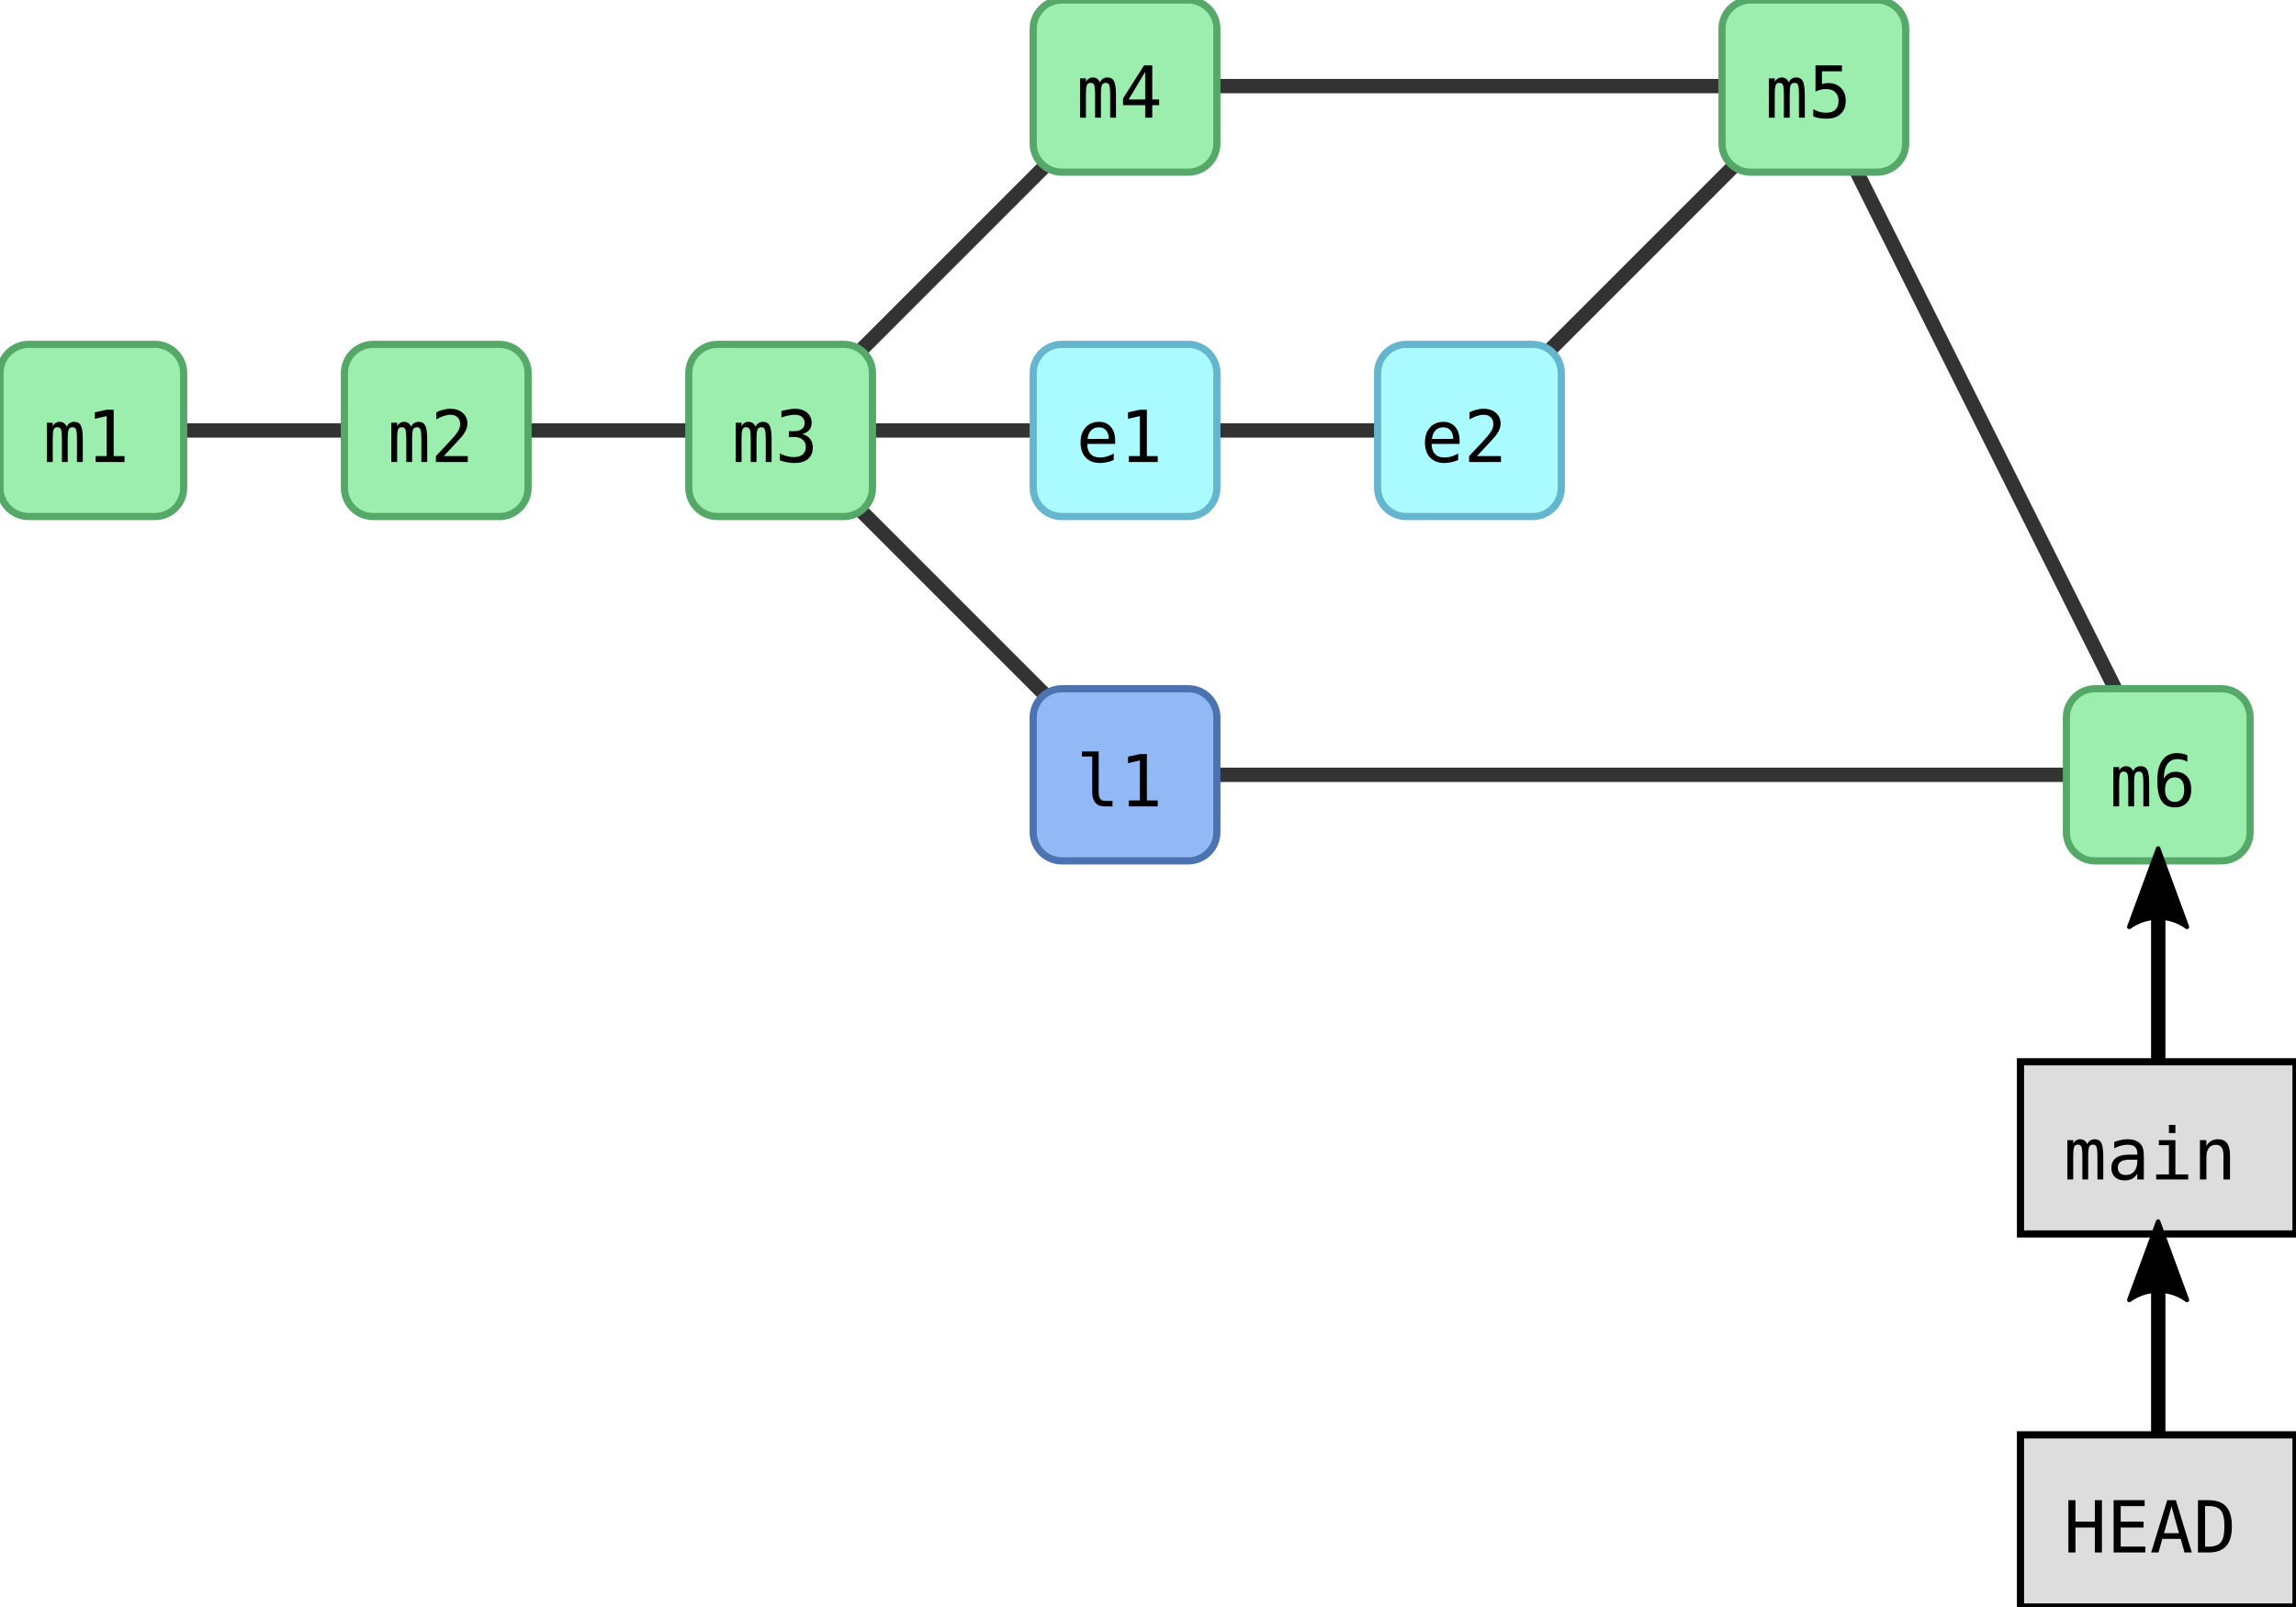
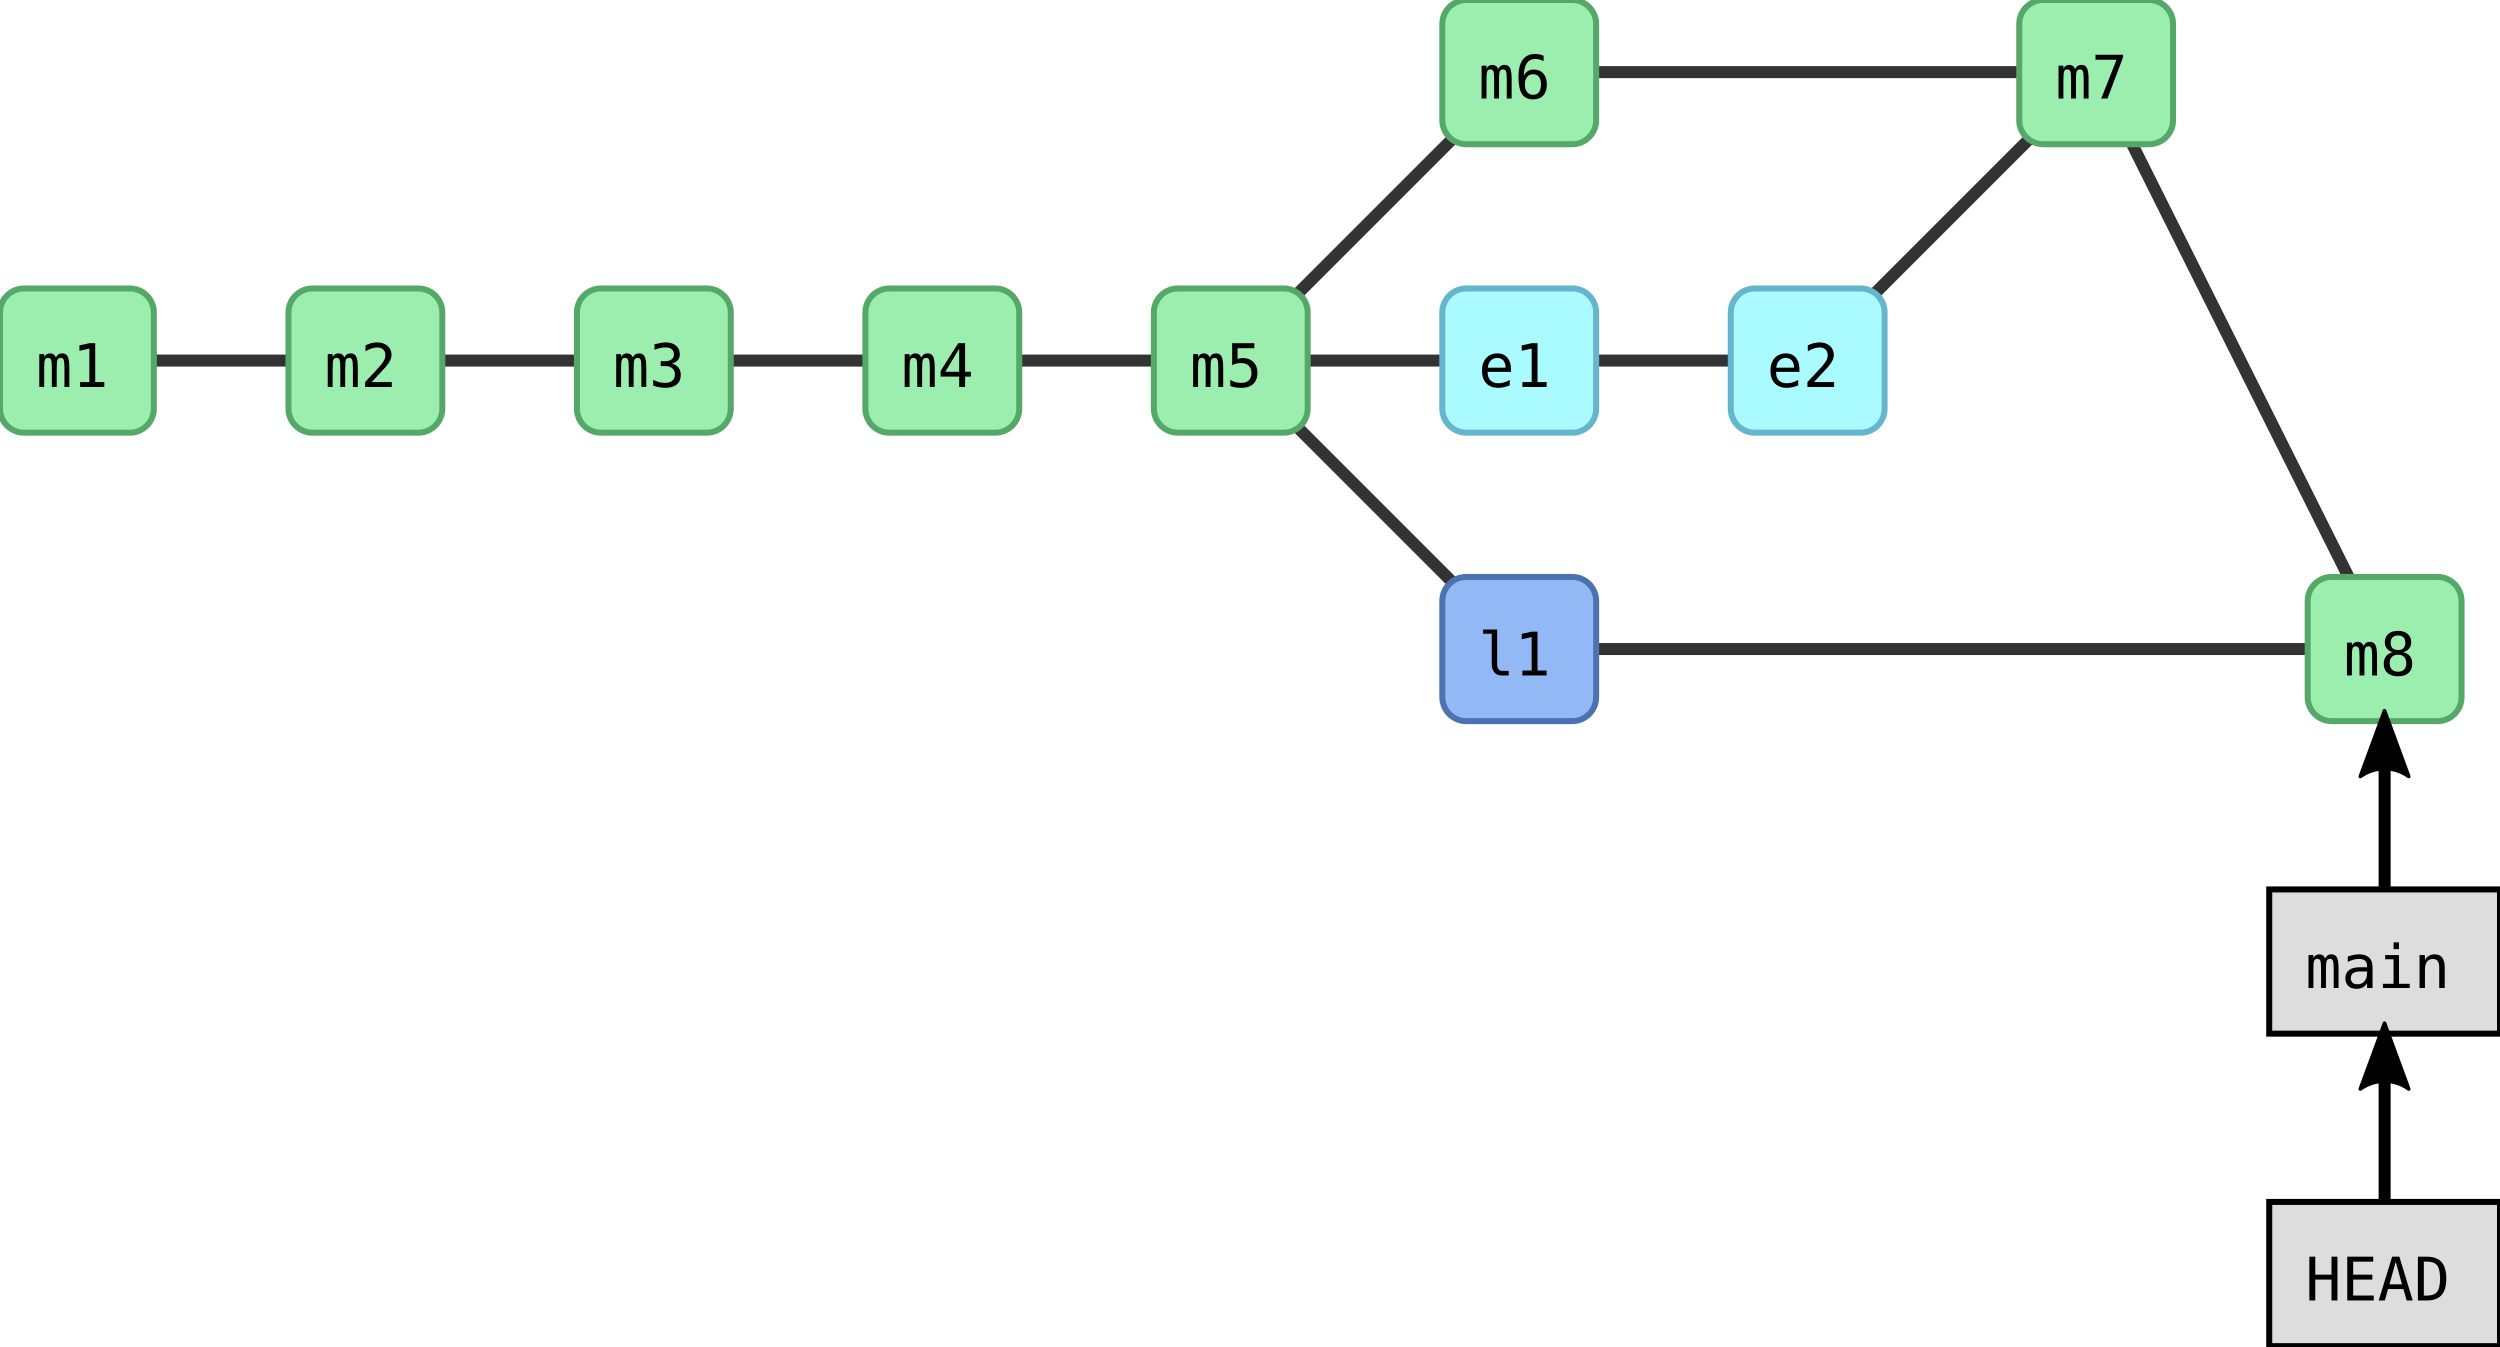
- <svg xmlns="http://www.w3.org/2000/svg" width="400.0" height="280.0" id="svg2" version="1.1">
+ <svg xmlns="http://www.w3.org/2000/svg" width="520.0" height="280.0" id="svg2" version="1.1">
  <defs id="defs4">
    <marker orient="auto" refY="0.0" refX="0.0" id="fullmarker" style="overflow:visible;">
      <path style="opacity:1.0;fill:#000000;stroke:#000000;fill-rule:evenodd;stroke-width:0.625;stroke-linejoin:round;" d="M 8.719,4.034 L -2.207,0.016 L 8.719,-4.002 C 6.973,-1.63 6.983,1.616 8.719,4.034 z " transform="scale(0.5) rotate(180) translate(0,0)" />
    </marker>
    <marker orient="auto" refY="0.0" refX="0.0" id="ghostmarker" style="overflow:visible;">
      <path style="opacity:0.2;fill:#000000;stroke:#000000;fill-rule:evenodd;stroke-width:0.625;stroke-linejoin:round;" d="M 8.719,4.034 L -2.207,0.016 L 8.719,-4.002 C 6.973,-1.63 6.983,1.616 8.719,4.034 z " transform="scale(0.5) rotate(180) translate(0,0)" />
    </marker>
  </defs>
  <g transform="translate(-0.0,60.0) rotate(0)" id="layer1">
-     <line x1="196.0" y1="-45.0" x2="316.0" y2="-45.0" style="stroke:#000000;                         stroke-width:2.5;                         stroke-opacity:0.8" />
-     <line x1="316.0" y1="-45.0" x2="376.0" y2="75.0" style="stroke:#000000;                         stroke-width:2.5;                         stroke-opacity:0.8" />
-     <line x1="196.0" y1="75.0" x2="376.0" y2="75.0" style="stroke:#000000;                         stroke-width:2.5;                         stroke-opacity:0.8" />
+     <line x1="376.0" y1="15.0" x2="436.0" y2="-45.0" style="stroke:#000000;                         stroke-width:2.5;                         stroke-opacity:0.8" />
+     <line x1="436.0" y1="-45.0" x2="496.0" y2="75.0" style="stroke:#000000;                         stroke-width:2.5;                         stroke-opacity:0.8" />
+     <line x1="316.0" y1="-45.0" x2="436.0" y2="-45.0" style="stroke:#000000;                         stroke-width:2.5;                         stroke-opacity:0.8" />
+     <line x1="16.0" y1="15.0" x2="76.0" y2="15.0" style="stroke:#000000;                         stroke-width:2.5;                         stroke-opacity:0.8" />
+     <line x1="76.0" y1="15.0" x2="136.0" y2="15.0" style="stroke:#000000;                         stroke-width:2.5;                         stroke-opacity:0.8" />
+     <line x1="316.0" y1="15.0" x2="376.0" y2="15.0" style="stroke:#000000;                         stroke-width:2.5;                         stroke-opacity:0.8" />
+     <line x1="136.0" y1="15.0" x2="196.0" y2="15.0" style="stroke:#000000;                         stroke-width:2.5;                         stroke-opacity:0.8" />
+     <line x1="256.0" y1="15.0" x2="316.0" y2="15.0" style="stroke:#000000;                         stroke-width:2.5;                         stroke-opacity:0.8" />
    <line x1="256.0" y1="15.0" x2="316.0" y2="-45.0" style="stroke:#000000;                         stroke-width:2.5;                         stroke-opacity:0.8" />
-     <line x1="76.0" y1="15.0" x2="136.0" y2="15.0" style="stroke:#000000;                         stroke-width:2.5;                         stroke-opacity:0.8" />
-     <line x1="136.0" y1="15.0" x2="196.0" y2="15.0" style="stroke:#000000;                         stroke-width:2.5;                         stroke-opacity:0.8" />
-     <line x1="136.0" y1="15.0" x2="196.0" y2="-45.0" style="stroke:#000000;                         stroke-width:2.5;                         stroke-opacity:0.8" />
-     <line x1="136.0" y1="15.0" x2="196.0" y2="75.0" style="stroke:#000000;                         stroke-width:2.5;                         stroke-opacity:0.8" />
+     <line x1="256.0" y1="15.0" x2="316.0" y2="75.0" style="stroke:#000000;                         stroke-width:2.5;                         stroke-opacity:0.8" />
+     <line x1="316.0" y1="75.0" x2="496.0" y2="75.0" style="stroke:#000000;                         stroke-width:2.5;                         stroke-opacity:0.8" />
    <line x1="196.0" y1="15.0" x2="256.0" y2="15.0" style="stroke:#000000;                         stroke-width:2.5;                         stroke-opacity:0.8" />
-     <line x1="16.0" y1="15.0" x2="76.0" y2="15.0" style="stroke:#000000;                         stroke-width:2.5;                         stroke-opacity:0.8" />
-     <rect style="fill:#9beeae;                         stroke:#55A868;                         stroke-width:1.25;                         stroke-miterlimit:4;                         stroke-opacity:1.0;                         stroke-dasharray:none" width="32.0" height="30.0" x="180.0" y="-60.0" ry="5.0" />
-     <text style="font-size:12.5px;                         font-style:normal;                         font-weight:normal;                         line-height:125%%;                         letter-spacing:0px;                         word-spacing:0px;                         fill:#000000;                         fill-opacity:1.0;                         stroke:none;                         font-family:DejaVu Sans Mono" x="187.5" y="-39.5">m4</text>
+     <rect style="fill:#aafbff;                         stroke:#64B5CD;                         stroke-width:1.25;                         stroke-miterlimit:4;                         stroke-opacity:1.0;                         stroke-dasharray:none" width="32.0" height="30.0" x="360.0" y="0.0" ry="5.0" />
+     <text style="font-size:12.5px;                         font-style:normal;                         font-weight:normal;                         line-height:125%%;                         letter-spacing:0px;                         word-spacing:0px;                         fill:#000000;                         fill-opacity:1.0;                         stroke:none;                         font-family:DejaVu Sans Mono" x="367.5" y="20.5">e2</text>
+     <rect style="fill:#9beeae;                         stroke:#55A868;                         stroke-width:1.25;                         stroke-miterlimit:4;                         stroke-opacity:1.0;                         stroke-dasharray:none" width="32.0" height="30.0" x="420.0" y="-60.0" ry="5.0" />
+     <text style="font-size:12.5px;                         font-style:normal;                         font-weight:normal;                         line-height:125%%;                         letter-spacing:0px;                         word-spacing:0px;                         fill:#000000;                         fill-opacity:1.0;                         stroke:none;                         font-family:DejaVu Sans Mono" x="427.5" y="-39.5">m7</text>
+     <rect style="fill:#9beeae;                         stroke:#55A868;                         stroke-width:1.25;                         stroke-miterlimit:4;                         stroke-opacity:1.0;                         stroke-dasharray:none" width="32.0" height="30.0" x="480.0" y="60.0" ry="5.0" />
+     <text style="font-size:12.5px;                         font-style:normal;                         font-weight:normal;                         line-height:125%%;                         letter-spacing:0px;                         word-spacing:0px;                         fill:#000000;                         fill-opacity:1.0;                         stroke:none;                         font-family:DejaVu Sans Mono" x="487.5" y="80.5">m8</text>
    <rect style="fill:#9beeae;                         stroke:#55A868;                         stroke-width:1.25;                         stroke-miterlimit:4;                         stroke-opacity:1.0;                         stroke-dasharray:none" width="32.0" height="30.0" x="300.0" y="-60.0" ry="5.0" />
-     <text style="font-size:12.5px;                         font-style:normal;                         font-weight:normal;                         line-height:125%%;                         letter-spacing:0px;                         word-spacing:0px;                         fill:#000000;                         fill-opacity:1.0;                         stroke:none;                         font-family:DejaVu Sans Mono" x="307.5" y="-39.5">m5</text>
-     <rect style="fill:#92b8f6;                         stroke:#4C72B0;                         stroke-width:1.25;                         stroke-miterlimit:4;                         stroke-opacity:1.0;                         stroke-dasharray:none" width="32.0" height="30.0" x="180.0" y="60.0" ry="5.0" />
-     <text style="font-size:12.5px;                         font-style:normal;                         font-weight:normal;                         line-height:125%%;                         letter-spacing:0px;                         word-spacing:0px;                         fill:#000000;                         fill-opacity:1.0;                         stroke:none;                         font-family:DejaVu Sans Mono" x="187.5" y="80.5">l1</text>
-     <rect style="fill:#9beeae;                         stroke:#55A868;                         stroke-width:1.25;                         stroke-miterlimit:4;                         stroke-opacity:1.0;                         stroke-dasharray:none" width="32.0" height="30.0" x="360.0" y="60.0" ry="5.0" />
-     <text style="font-size:12.5px;                         font-style:normal;                         font-weight:normal;                         line-height:125%%;                         letter-spacing:0px;                         word-spacing:0px;                         fill:#000000;                         fill-opacity:1.0;                         stroke:none;                         font-family:DejaVu Sans Mono" x="367.5" y="80.5">m6</text>
-     <rect style="fill:#aafbff;                         stroke:#64B5CD;                         stroke-width:1.25;                         stroke-miterlimit:4;                         stroke-opacity:1.0;                         stroke-dasharray:none" width="32.0" height="30.0" x="240.0" y="0.0" ry="5.0" />
-     <text style="font-size:12.5px;                         font-style:normal;                         font-weight:normal;                         line-height:125%%;                         letter-spacing:0px;                         word-spacing:0px;                         fill:#000000;                         fill-opacity:1.0;                         stroke:none;                         font-family:DejaVu Sans Mono" x="247.5" y="20.5">e2</text>
+     <text style="font-size:12.5px;                         font-style:normal;                         font-weight:normal;                         line-height:125%%;                         letter-spacing:0px;                         word-spacing:0px;                         fill:#000000;                         fill-opacity:1.0;                         stroke:none;                         font-family:DejaVu Sans Mono" x="307.5" y="-39.5">m6</text>
+     <rect style="fill:#9beeae;                         stroke:#55A868;                         stroke-width:1.25;                         stroke-miterlimit:4;                         stroke-opacity:1.0;                         stroke-dasharray:none" width="32.0" height="30.0" x="0.0" y="0.0" ry="5.0" />
+     <text style="font-size:12.5px;                         font-style:normal;                         font-weight:normal;                         line-height:125%%;                         letter-spacing:0px;                         word-spacing:0px;                         fill:#000000;                         fill-opacity:1.0;                         stroke:none;                         font-family:DejaVu Sans Mono" x="7.5" y="20.5">m1</text>
    <rect style="fill:#9beeae;                         stroke:#55A868;                         stroke-width:1.25;                         stroke-miterlimit:4;                         stroke-opacity:1.0;                         stroke-dasharray:none" width="32.0" height="30.0" x="60.0" y="0.0" ry="5.0" />
    <text style="font-size:12.5px;                         font-style:normal;                         font-weight:normal;                         line-height:125%%;                         letter-spacing:0px;                         word-spacing:0px;                         fill:#000000;                         fill-opacity:1.0;                         stroke:none;                         font-family:DejaVu Sans Mono" x="67.5" y="20.5">m2</text>
+     <rect style="fill:#aafbff;                         stroke:#64B5CD;                         stroke-width:1.25;                         stroke-miterlimit:4;                         stroke-opacity:1.0;                         stroke-dasharray:none" width="32.0" height="30.0" x="300.0" y="0.0" ry="5.0" />
+     <text style="font-size:12.5px;                         font-style:normal;                         font-weight:normal;                         line-height:125%%;                         letter-spacing:0px;                         word-spacing:0px;                         fill:#000000;                         fill-opacity:1.0;                         stroke:none;                         font-family:DejaVu Sans Mono" x="307.5" y="20.5">e1</text>
    <rect style="fill:#9beeae;                         stroke:#55A868;                         stroke-width:1.25;                         stroke-miterlimit:4;                         stroke-opacity:1.0;                         stroke-dasharray:none" width="32.0" height="30.0" x="120.0" y="0.0" ry="5.0" />
    <text style="font-size:12.5px;                         font-style:normal;                         font-weight:normal;                         line-height:125%%;                         letter-spacing:0px;                         word-spacing:0px;                         fill:#000000;                         fill-opacity:1.0;                         stroke:none;                         font-family:DejaVu Sans Mono" x="127.5" y="20.5">m3</text>
-     <rect style="fill:#aafbff;                         stroke:#64B5CD;                         stroke-width:1.25;                         stroke-miterlimit:4;                         stroke-opacity:1.0;                         stroke-dasharray:none" width="32.0" height="30.0" x="180.0" y="0.0" ry="5.0" />
-     <text style="font-size:12.5px;                         font-style:normal;                         font-weight:normal;                         line-height:125%%;                         letter-spacing:0px;                         word-spacing:0px;                         fill:#000000;                         fill-opacity:1.0;                         stroke:none;                         font-family:DejaVu Sans Mono" x="187.5" y="20.5">e1</text>
-     <rect style="fill:#9beeae;                         stroke:#55A868;                         stroke-width:1.25;                         stroke-miterlimit:4;                         stroke-opacity:1.0;                         stroke-dasharray:none" width="32.0" height="30.0" x="0.0" y="0.0" ry="5.0" />
-     <text style="font-size:12.5px;                         font-style:normal;                         font-weight:normal;                         line-height:125%%;                         letter-spacing:0px;                         word-spacing:0px;                         fill:#000000;                         fill-opacity:1.0;                         stroke:none;                         font-family:DejaVu Sans Mono" x="7.5" y="20.5">m1</text>
-     <path style="fill:none;                  stroke:#000000;                  stroke-width:2.5;                  stroke-linecap:butt;                  stroke-linejoin:miter;                  stroke-opacity:1.0;                  marker-end:url(#fullmarker);                  stroke-miterlimit:4;                  stroke-dasharray:none" d="M 376.0,140.0 376.0,90.6" />
-     <rect style="fill:#dddddd;                         stroke:#000000;                         stroke-width:1.25;                         stroke-miterlimit:4;                         stroke-opacity:1.0;                         stroke-dasharray:none" width="48.0" height="30.0" x="352.0" y="125.0" ry="0.0" />
-     <text style="font-size:12.5px;                         font-style:normal;                         font-weight:normal;                         line-height:125%%;                         letter-spacing:0px;                         word-spacing:0px;                         fill:#000000;                         fill-opacity:1.0;                         stroke:none;                         font-family:DejaVu Sans Mono" x="359.5" y="145.5">main</text>
-     <path style="fill:none;                  stroke:#000000;                  stroke-width:2.5;                  stroke-linecap:butt;                  stroke-linejoin:miter;                  stroke-opacity:1.0;                  marker-end:url(#fullmarker);                  stroke-miterlimit:4;                  stroke-dasharray:none" d="M 376.0,205.0 376.0,155.6" />
-     <rect style="fill:#dddddd;                         stroke:#000000;                         stroke-width:1.25;                         stroke-miterlimit:4;                         stroke-opacity:1.0;                         stroke-dasharray:none" width="48.0" height="30.0" x="352.0" y="190.0" ry="0.0" />
-     <text style="font-size:12.5px;                         font-style:normal;                         font-weight:normal;                         line-height:125%%;                         letter-spacing:0px;                         word-spacing:0px;                         fill:#000000;                         fill-opacity:1.0;                         stroke:none;                         font-family:DejaVu Sans Mono" x="359.5" y="210.5">HEAD</text>
+     <rect style="fill:#9beeae;                         stroke:#55A868;                         stroke-width:1.25;                         stroke-miterlimit:4;                         stroke-opacity:1.0;                         stroke-dasharray:none" width="32.0" height="30.0" x="240.0" y="0.0" ry="5.0" />
+     <text style="font-size:12.5px;                         font-style:normal;                         font-weight:normal;                         line-height:125%%;                         letter-spacing:0px;                         word-spacing:0px;                         fill:#000000;                         fill-opacity:1.0;                         stroke:none;                         font-family:DejaVu Sans Mono" x="247.5" y="20.5">m5</text>
+     <rect style="fill:#92b8f6;                         stroke:#4C72B0;                         stroke-width:1.25;                         stroke-miterlimit:4;                         stroke-opacity:1.0;                         stroke-dasharray:none" width="32.0" height="30.0" x="300.0" y="60.0" ry="5.0" />
+     <text style="font-size:12.5px;                         font-style:normal;                         font-weight:normal;                         line-height:125%%;                         letter-spacing:0px;                         word-spacing:0px;                         fill:#000000;                         fill-opacity:1.0;                         stroke:none;                         font-family:DejaVu Sans Mono" x="307.5" y="80.5">l1</text>
+     <rect style="fill:#9beeae;                         stroke:#55A868;                         stroke-width:1.25;                         stroke-miterlimit:4;                         stroke-opacity:1.0;                         stroke-dasharray:none" width="32.0" height="30.0" x="180.0" y="0.0" ry="5.0" />
+     <text style="font-size:12.5px;                         font-style:normal;                         font-weight:normal;                         line-height:125%%;                         letter-spacing:0px;                         word-spacing:0px;                         fill:#000000;                         fill-opacity:1.0;                         stroke:none;                         font-family:DejaVu Sans Mono" x="187.5" y="20.5">m4</text>
+     <path style="fill:none;                  stroke:#000000;                  stroke-width:2.5;                  stroke-linecap:butt;                  stroke-linejoin:miter;                  stroke-opacity:1.0;                  marker-end:url(#fullmarker);                  stroke-miterlimit:4;                  stroke-dasharray:none" d="M 496.0,140.0 496.0,90.6" />
+     <rect style="fill:#dddddd;                         stroke:#000000;                         stroke-width:1.25;                         stroke-miterlimit:4;                         stroke-opacity:1.0;                         stroke-dasharray:none" width="48.0" height="30.0" x="472.0" y="125.0" ry="0.0" />
+     <text style="font-size:12.5px;                         font-style:normal;                         font-weight:normal;                         line-height:125%%;                         letter-spacing:0px;                         word-spacing:0px;                         fill:#000000;                         fill-opacity:1.0;                         stroke:none;                         font-family:DejaVu Sans Mono" x="479.5" y="145.5">main</text>
+     <path style="fill:none;                  stroke:#000000;                  stroke-width:2.5;                  stroke-linecap:butt;                  stroke-linejoin:miter;                  stroke-opacity:1.0;                  marker-end:url(#fullmarker);                  stroke-miterlimit:4;                  stroke-dasharray:none" d="M 496.0,205.0 496.0,155.6" />
+     <rect style="fill:#dddddd;                         stroke:#000000;                         stroke-width:1.25;                         stroke-miterlimit:4;                         stroke-opacity:1.0;                         stroke-dasharray:none" width="48.0" height="30.0" x="472.0" y="190.0" ry="0.0" />
+     <text style="font-size:12.5px;                         font-style:normal;                         font-weight:normal;                         line-height:125%%;                         letter-spacing:0px;                         word-spacing:0px;                         fill:#000000;                         fill-opacity:1.0;                         stroke:none;                         font-family:DejaVu Sans Mono" x="479.5" y="210.5">HEAD</text>
  </g>
</svg>
